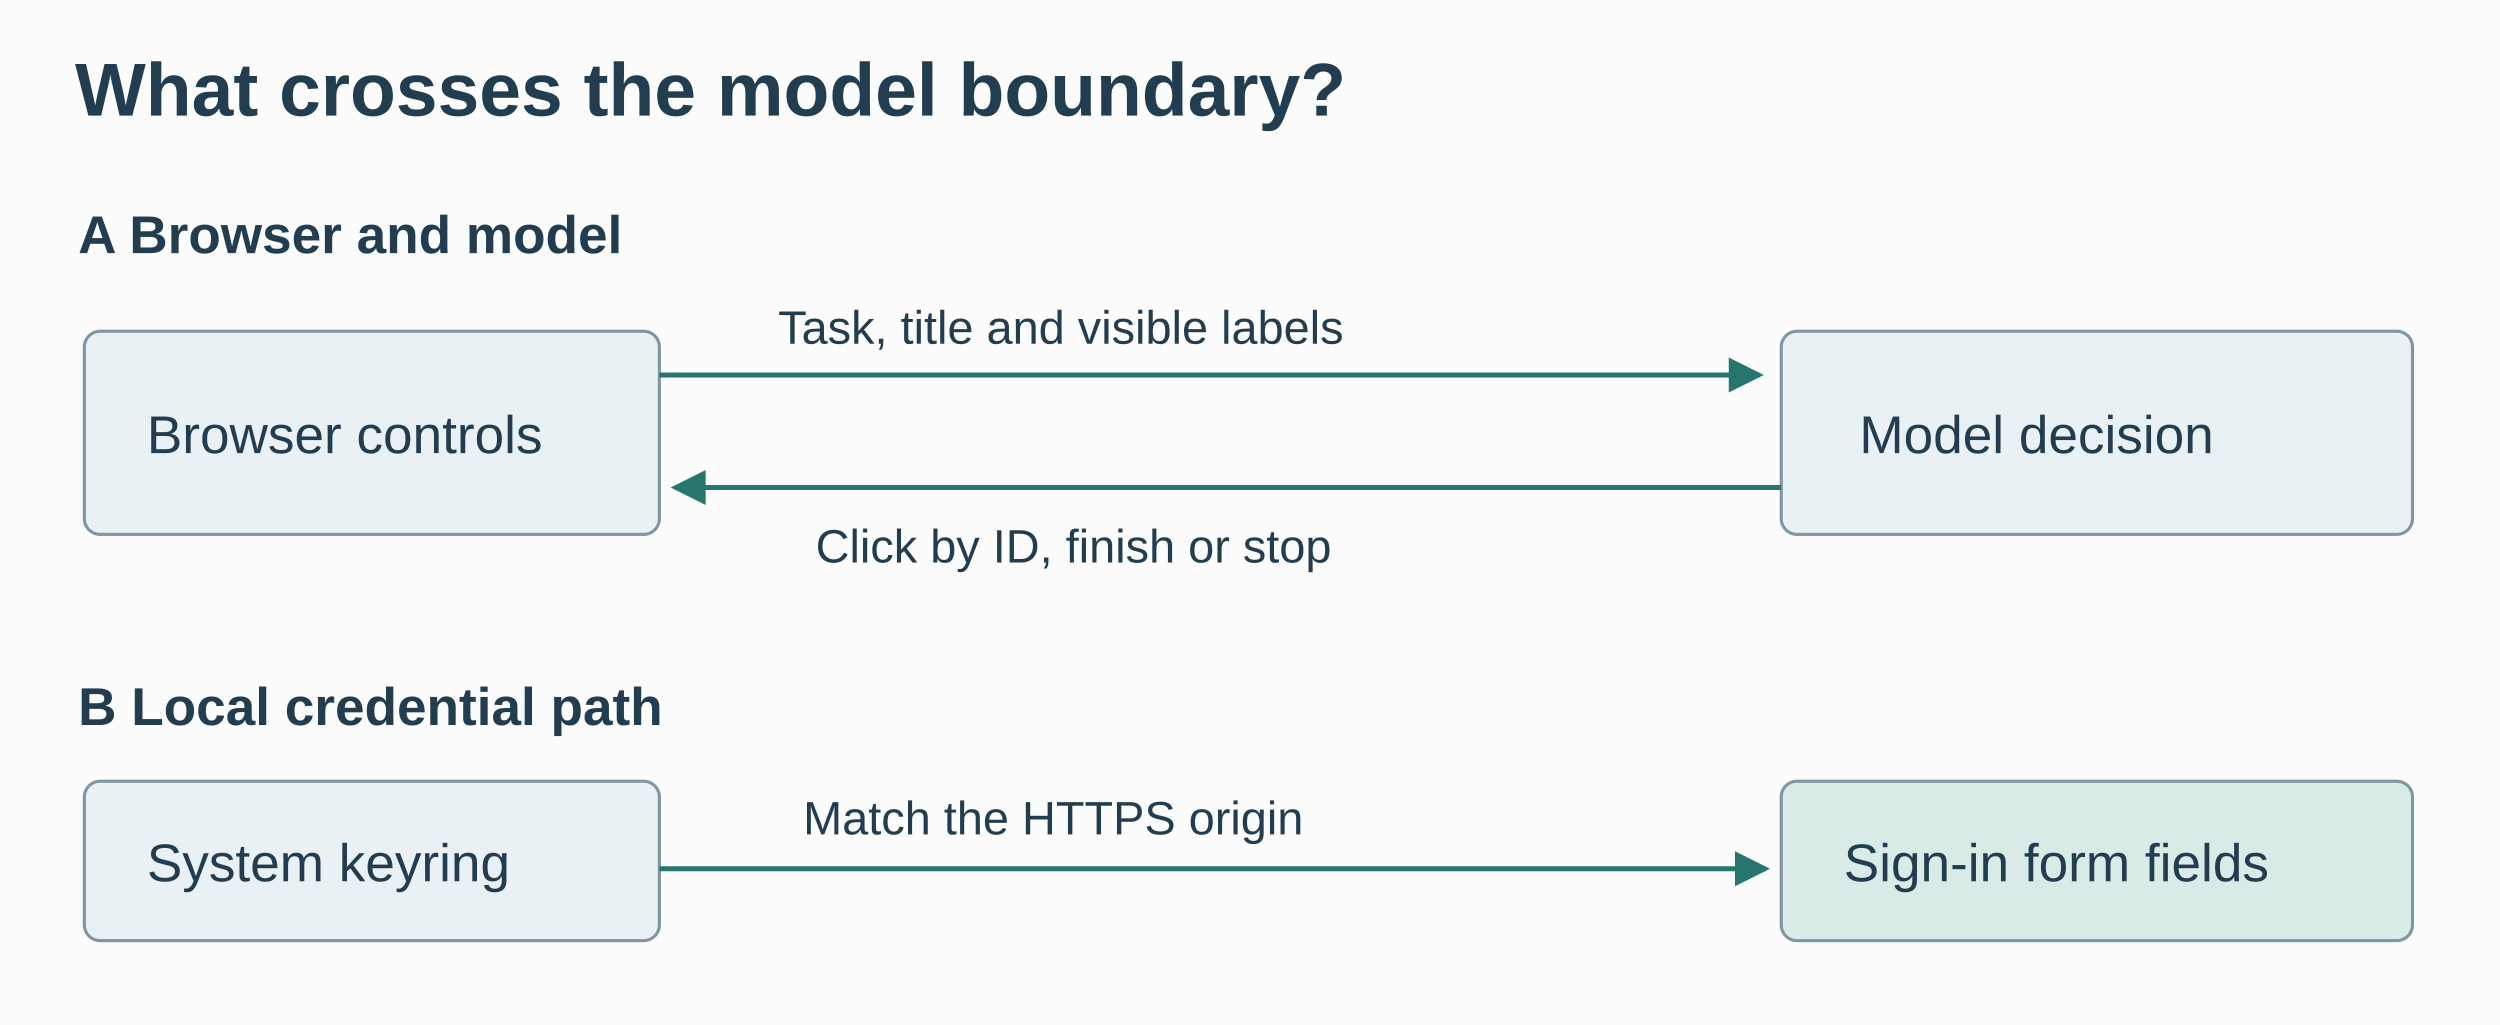
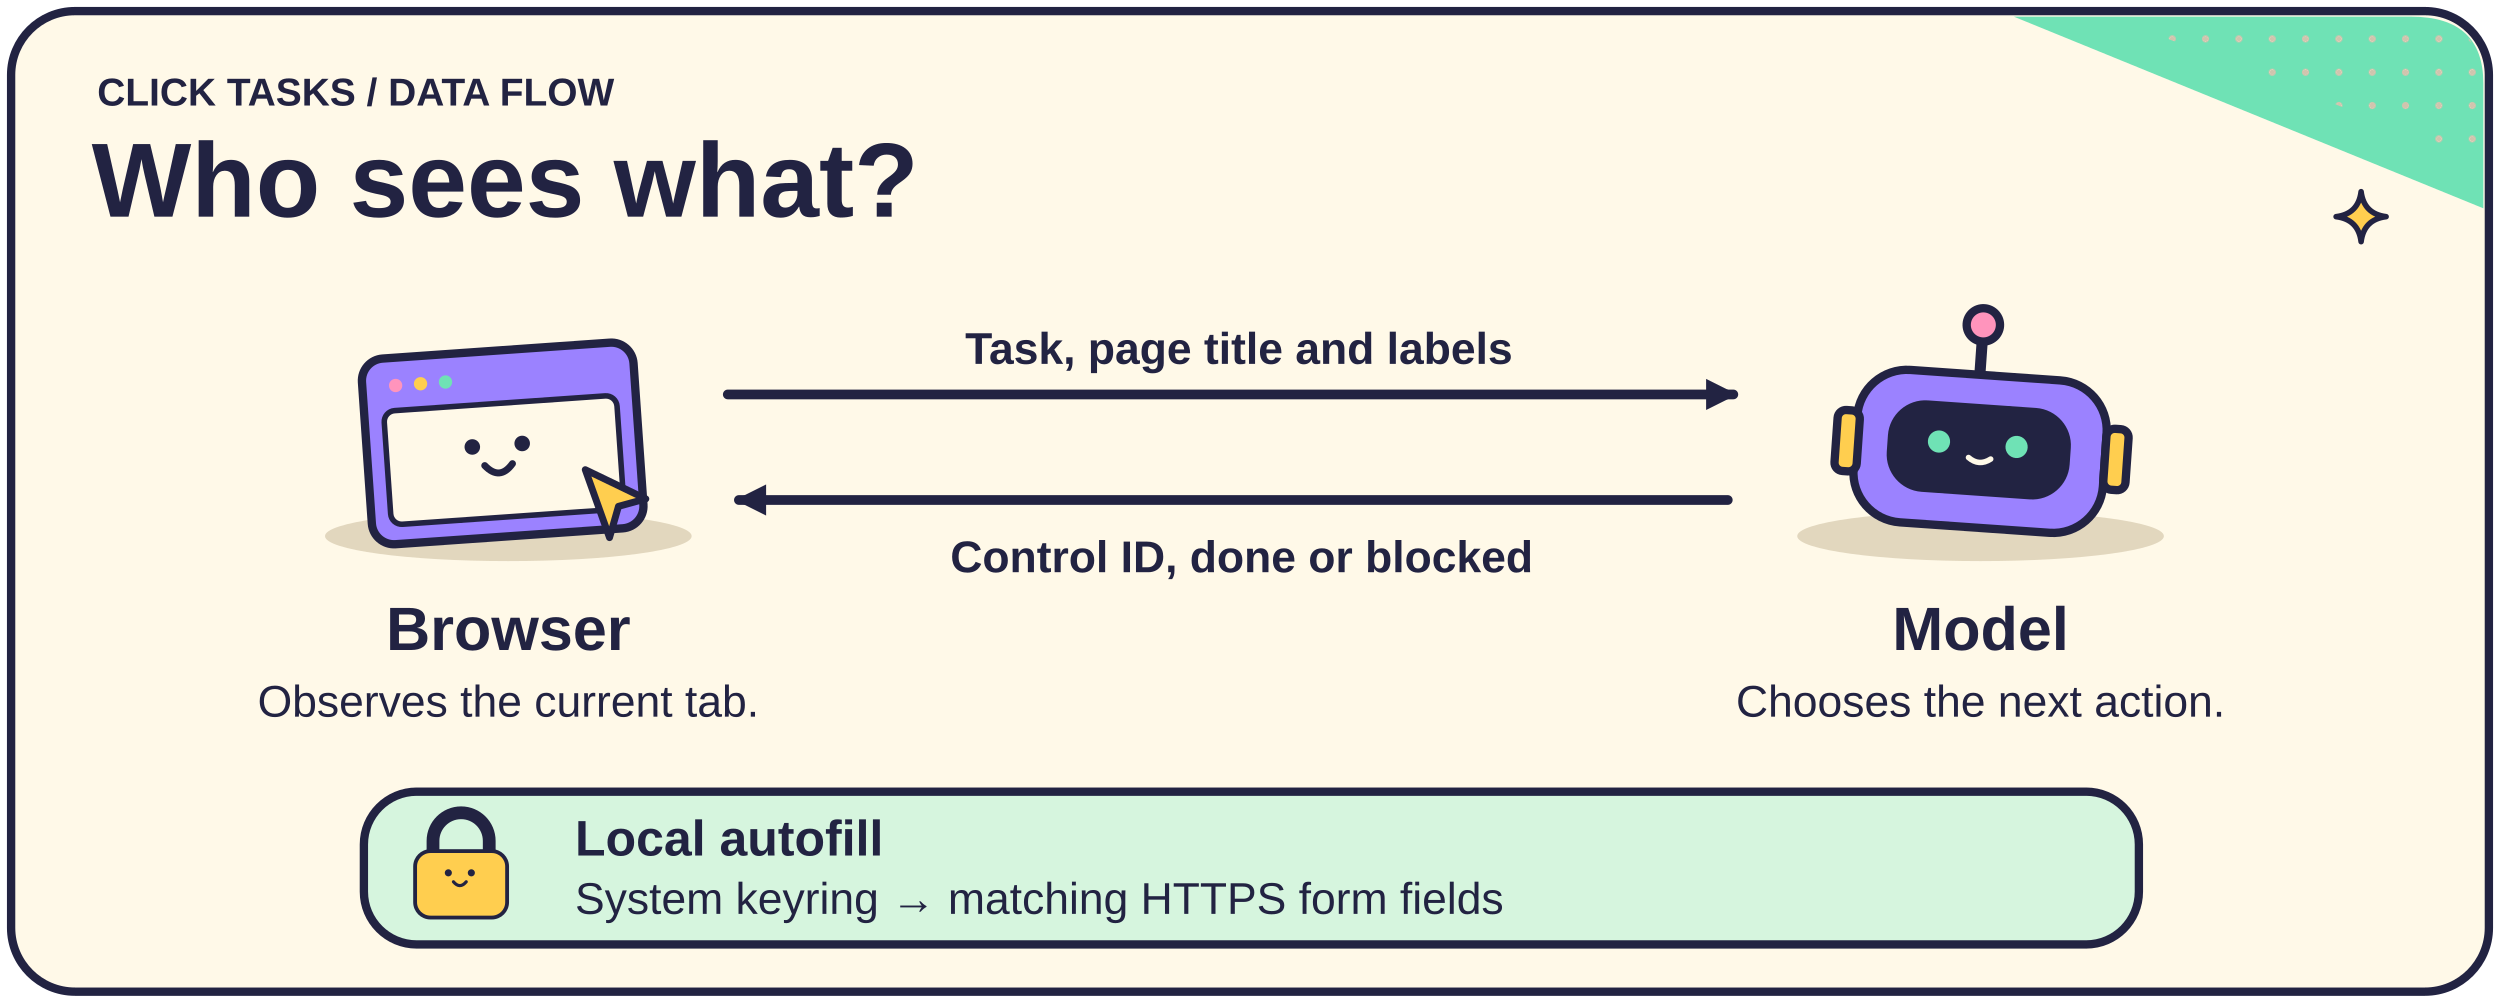
- <svg xmlns="http://www.w3.org/2000/svg" viewBox="0 0 800 328" role="img" aria-labelledby="title">
+ <svg xmlns="http://www.w3.org/2000/svg" viewBox="0 0 900 361" role="img" aria-labelledby="title">
  <defs>
-     <marker id="tip" viewBox="0 0 8 8" refX="7" refY="4" markerWidth="7" markerHeight="7" orient="auto">
-       <path d="M0 0 L8 4 L0 8 Z" fill="#26756e" />
+     <marker id="arrow" viewBox="0 0 10 10" refX="8" refY="5" markerWidth="4" markerHeight="4" orient="auto">
+       <path d="M1 1L9 5L1 9Z" fill="#222342" />
    </marker>
+     <pattern id="dots" width="12" height="12" patternUnits="userSpaceOnUse">
+       <circle cx="2" cy="2" r="1.3" fill="#d0c4ae" />
+     </pattern>
  </defs>
-   <rect width="800" height="328" fill="#fbfcfb" />
-   <text x="24" y="37" font-family="Arial, Helvetica, sans-serif" font-size="24" font-weight="700" fill="#233d50">What crosses the model boundary?</text>
-   <text x="25" y="81" font-family="Arial, Helvetica, sans-serif" font-size="17" font-weight="700" fill="#233d50">A   Browser and model</text>
-   <rect x="27" y="106" width="184" height="65" rx="5" fill="#eaf1f4" stroke="#8096a4" />
-   <text x="47" y="145" font-family="Arial, Helvetica, sans-serif" font-size="17" font-weight="400" fill="#233d50">Browser controls</text>
-   <rect x="570" y="106" width="202" height="65" rx="5" fill="#eaf1f4" stroke="#8096a4" />
-   <text x="595" y="145" font-family="Arial, Helvetica, sans-serif" font-size="17" font-weight="400" fill="#233d50">Model decision</text>
-   <path d="M211 120 H563" fill="none" stroke="#26756e" stroke-width="1.6" stroke-linejoin="round" marker-end="url(#tip)" />
-   <text x="249" y="110" font-family="Arial, Helvetica, sans-serif" font-size="15" font-weight="400" fill="#233d50">Task, title and visible labels</text>
-   <path d="M570 156 H216" fill="none" stroke="#26756e" stroke-width="1.6" stroke-linejoin="round" marker-end="url(#tip)" />
-   <text x="261" y="180" font-family="Arial, Helvetica, sans-serif" font-size="15" font-weight="400" fill="#233d50">Click by ID, finish or stop</text>
-   <text x="25" y="232" font-family="Arial, Helvetica, sans-serif" font-size="17" font-weight="700" fill="#233d50">B   Local credential path</text>
-   <rect x="27" y="250" width="184" height="51" rx="5" fill="#eaf1f4" stroke="#8096a4" />
-   <text x="47" y="282" font-family="Arial, Helvetica, sans-serif" font-size="17" font-weight="400" fill="#233d50">System keyring</text>
-   <path d="M211 278 H565" fill="none" stroke="#26756e" stroke-width="1.6" stroke-linejoin="round" marker-end="url(#tip)" />
-   <text x="257" y="267" font-family="Arial, Helvetica, sans-serif" font-size="15" font-weight="400" fill="#233d50">Match the HTTPS origin</text>
-   <rect x="570" y="250" width="202" height="51" rx="5" fill="#d9ebe7" stroke="#8096a4" />
-   <text x="590" y="282" font-family="Arial, Helvetica, sans-serif" font-size="17" font-weight="400" fill="#233d50">Sign-in form fields</text>
+   <rect x="4" y="4" width="892" height="353" rx="23" fill="#fff9e8" stroke="#222342" stroke-width="3" />
+   <path d="M725 6H868q26 0 26 24v45Z" fill="#6fe2b5" stroke="#222342" stroke-width="0" stroke-linecap="round" stroke-linejoin="round" />
+   <path d="M760 6h110q23 0 23 24v28Z" fill="url(#dots)" stroke="#222342" stroke-width="0" stroke-linecap="round" stroke-linejoin="round" />
+   <text x="35" y="38" text-anchor="start" font-family="Trebuchet MS, Arial, sans-serif" font-size="14" font-weight="800" fill="#222342">CLICK TASKS  /  DATA FLOW</text>
+   <text x="33" y="78" text-anchor="start" font-family="Trebuchet MS, Arial, sans-serif" font-size="38" font-weight="800" fill="#222342">Who sees what?</text>
+   <g transform="translate(850 78) rotate(0) scale(1)">
+     <path d="M0 -9 Q1 -1 9 0 Q1 1 0 9 Q-1 1 -9 0 Q-1 -1 0 -9Z" fill="#ffce4f" stroke="#222342" stroke-width="2" stroke-linecap="round" stroke-linejoin="round" />
+   </g>
+   <g transform="translate(183 164) rotate(0) scale(1)">
+     <ellipse cx="0" cy="29" rx="66" ry="9" fill="#e2d7be" />
+     <g transform="translate(0 -4) rotate(-4) scale(1)">
+       <rect x="-51" y="-34" width="98" height="67" rx="8" fill="#9b82ff" stroke="#222342" stroke-width="3" />
+       <rect x="-44" y="-15" width="84" height="41" rx="4" fill="#fff9e8" stroke="#222342" stroke-width="2" />
+       <circle cx="-39" cy="-24" r="2.4" fill="#ff94bc" stroke="#222342" stroke-width="0" />
+       <circle cx="-30" cy="-24" r="2.4" fill="#ffce4f" stroke="#222342" stroke-width="0" />
+       <circle cx="-21" cy="-24" r="2.4" fill="#6fe2b5" stroke="#222342" stroke-width="0" />
+       <circle cx="-13" cy="0" r="2.8" fill="#222342" stroke="#222342" stroke-width="0" />
+       <circle cx="5" cy="0" r="2.8" fill="#222342" stroke="#222342" stroke-width="0" />
+       <path d="M-9 7q5 6 10 0" fill="none" stroke="#222342" stroke-width="2.5" stroke-linecap="round" stroke-linejoin="round" />
+       <path d="M27 11l21 12 -10 2 -4 11Z" fill="#ffce4f" stroke="#222342" stroke-width="2.5" stroke-linecap="round" stroke-linejoin="round" />
+     </g>
+     <text x="0" y="70" text-anchor="middle" font-family="Trebuchet MS, Arial, sans-serif" font-size="22" font-weight="800" fill="#222342">Browser</text>
+     <text x="0" y="94" text-anchor="middle" font-family="Trebuchet MS, Arial, sans-serif" font-size="16" font-weight="500" fill="#222342">Observes the current tab.</text>
+   </g>
+   <g transform="translate(713 164) rotate(0) scale(1)">
+     <ellipse cx="0" cy="29" rx="66" ry="9" fill="#e2d7be" />
+     <g transform="translate(0 -4) rotate(4) scale(1)">
+       <path d="M-2 -23V-40" fill="none" stroke="#222342" stroke-width="4" stroke-linecap="round" stroke-linejoin="round" />
+       <circle cx="-2" cy="-43" r="6" fill="#ff94bc" stroke="#222342" stroke-width="3" />
+       <rect x="-45" y="-25" width="90" height="55" rx="18" fill="#9b82ff" stroke="#222342" stroke-width="3" />
+       <rect x="-32" y="-13" width="63" height="30" rx="12" fill="#222342" stroke="#222342" stroke-width="3" />
+       <circle cx="-15" cy="0" r="4" fill="#6fe2b5" stroke="#222342" stroke-width="0" />
+       <circle cx="13" cy="0" r="4" fill="#6fe2b5" stroke="#222342" stroke-width="0" />
+       <path d="M-4 5q4 3 8 0" fill="none" stroke="#fff9e8" stroke-width="2" stroke-linecap="round" stroke-linejoin="round" />
+       <rect x="-52" y="-9" width="8" height="22" rx="3" fill="#ffce4f" stroke="#222342" stroke-width="3" />
+       <rect x="45" y="-9" width="8" height="22" rx="3" fill="#ffce4f" stroke="#222342" stroke-width="3" />
+     </g>
+     <text x="0" y="70" text-anchor="middle" font-family="Trebuchet MS, Arial, sans-serif" font-size="22" font-weight="800" fill="#222342">Model</text>
+     <text x="0" y="94" text-anchor="middle" font-family="Trebuchet MS, Arial, sans-serif" font-size="16" font-weight="500" fill="#222342">Chooses the next action.</text>
+   </g>
+   <path d="M262 142H624" fill="none" stroke="#222342" stroke-width="3.5" stroke-linecap="round" stroke-linejoin="round" marker-end="url(#arrow)" />
+   <text x="446" y="131" text-anchor="middle" font-family="Trebuchet MS, Arial, sans-serif" font-size="16" font-weight="600" fill="#222342">Task, page title and labels</text>
+   <path d="M622 180H266" fill="none" stroke="#222342" stroke-width="3.5" stroke-linecap="round" stroke-linejoin="round" marker-end="url(#arrow)" />
+   <text x="447" y="206" text-anchor="middle" font-family="Trebuchet MS, Arial, sans-serif" font-size="16" font-weight="600" fill="#222342">Control ID, done or blocked</text>
+   <g transform="translate(131 285) rotate(0) scale(1)">
+     <rect x="0" y="0" width="639" height="55" rx="19" fill="#d6f5de" stroke="#222342" stroke-width="3" />
+     <g transform="translate(35 26) rotate(0) scale(0.46)">
+       <path d="M-22 -5v-13a22 22 0 0 1 44 0v13" fill="none" stroke="#222342" stroke-width="10" stroke-linecap="round" stroke-linejoin="round" />
+       <rect x="-36" y="-10" width="72" height="52" rx="12" fill="#ffce4f" stroke="#222342" stroke-width="3" />
+       <circle cx="-10" cy="7" r="2.8" fill="#222342" stroke="#222342" stroke-width="0" />
+       <circle cx="8" cy="7" r="2.8" fill="#222342" stroke="#222342" stroke-width="0" />
+       <path d="M-6 14q5 6 10 0" fill="none" stroke="#222342" stroke-width="2.5" stroke-linecap="round" stroke-linejoin="round" />
+     </g>
+     <text x="76" y="23" text-anchor="start" font-family="Trebuchet MS, Arial, sans-serif" font-size="18" font-weight="800" fill="#222342">Local autofill</text>
+     <text x="76" y="44" text-anchor="start" font-family="Trebuchet MS, Arial, sans-serif" font-size="16" font-weight="500" fill="#222342">System keyring → matching HTTPS form fields</text>
+   </g>
</svg>
